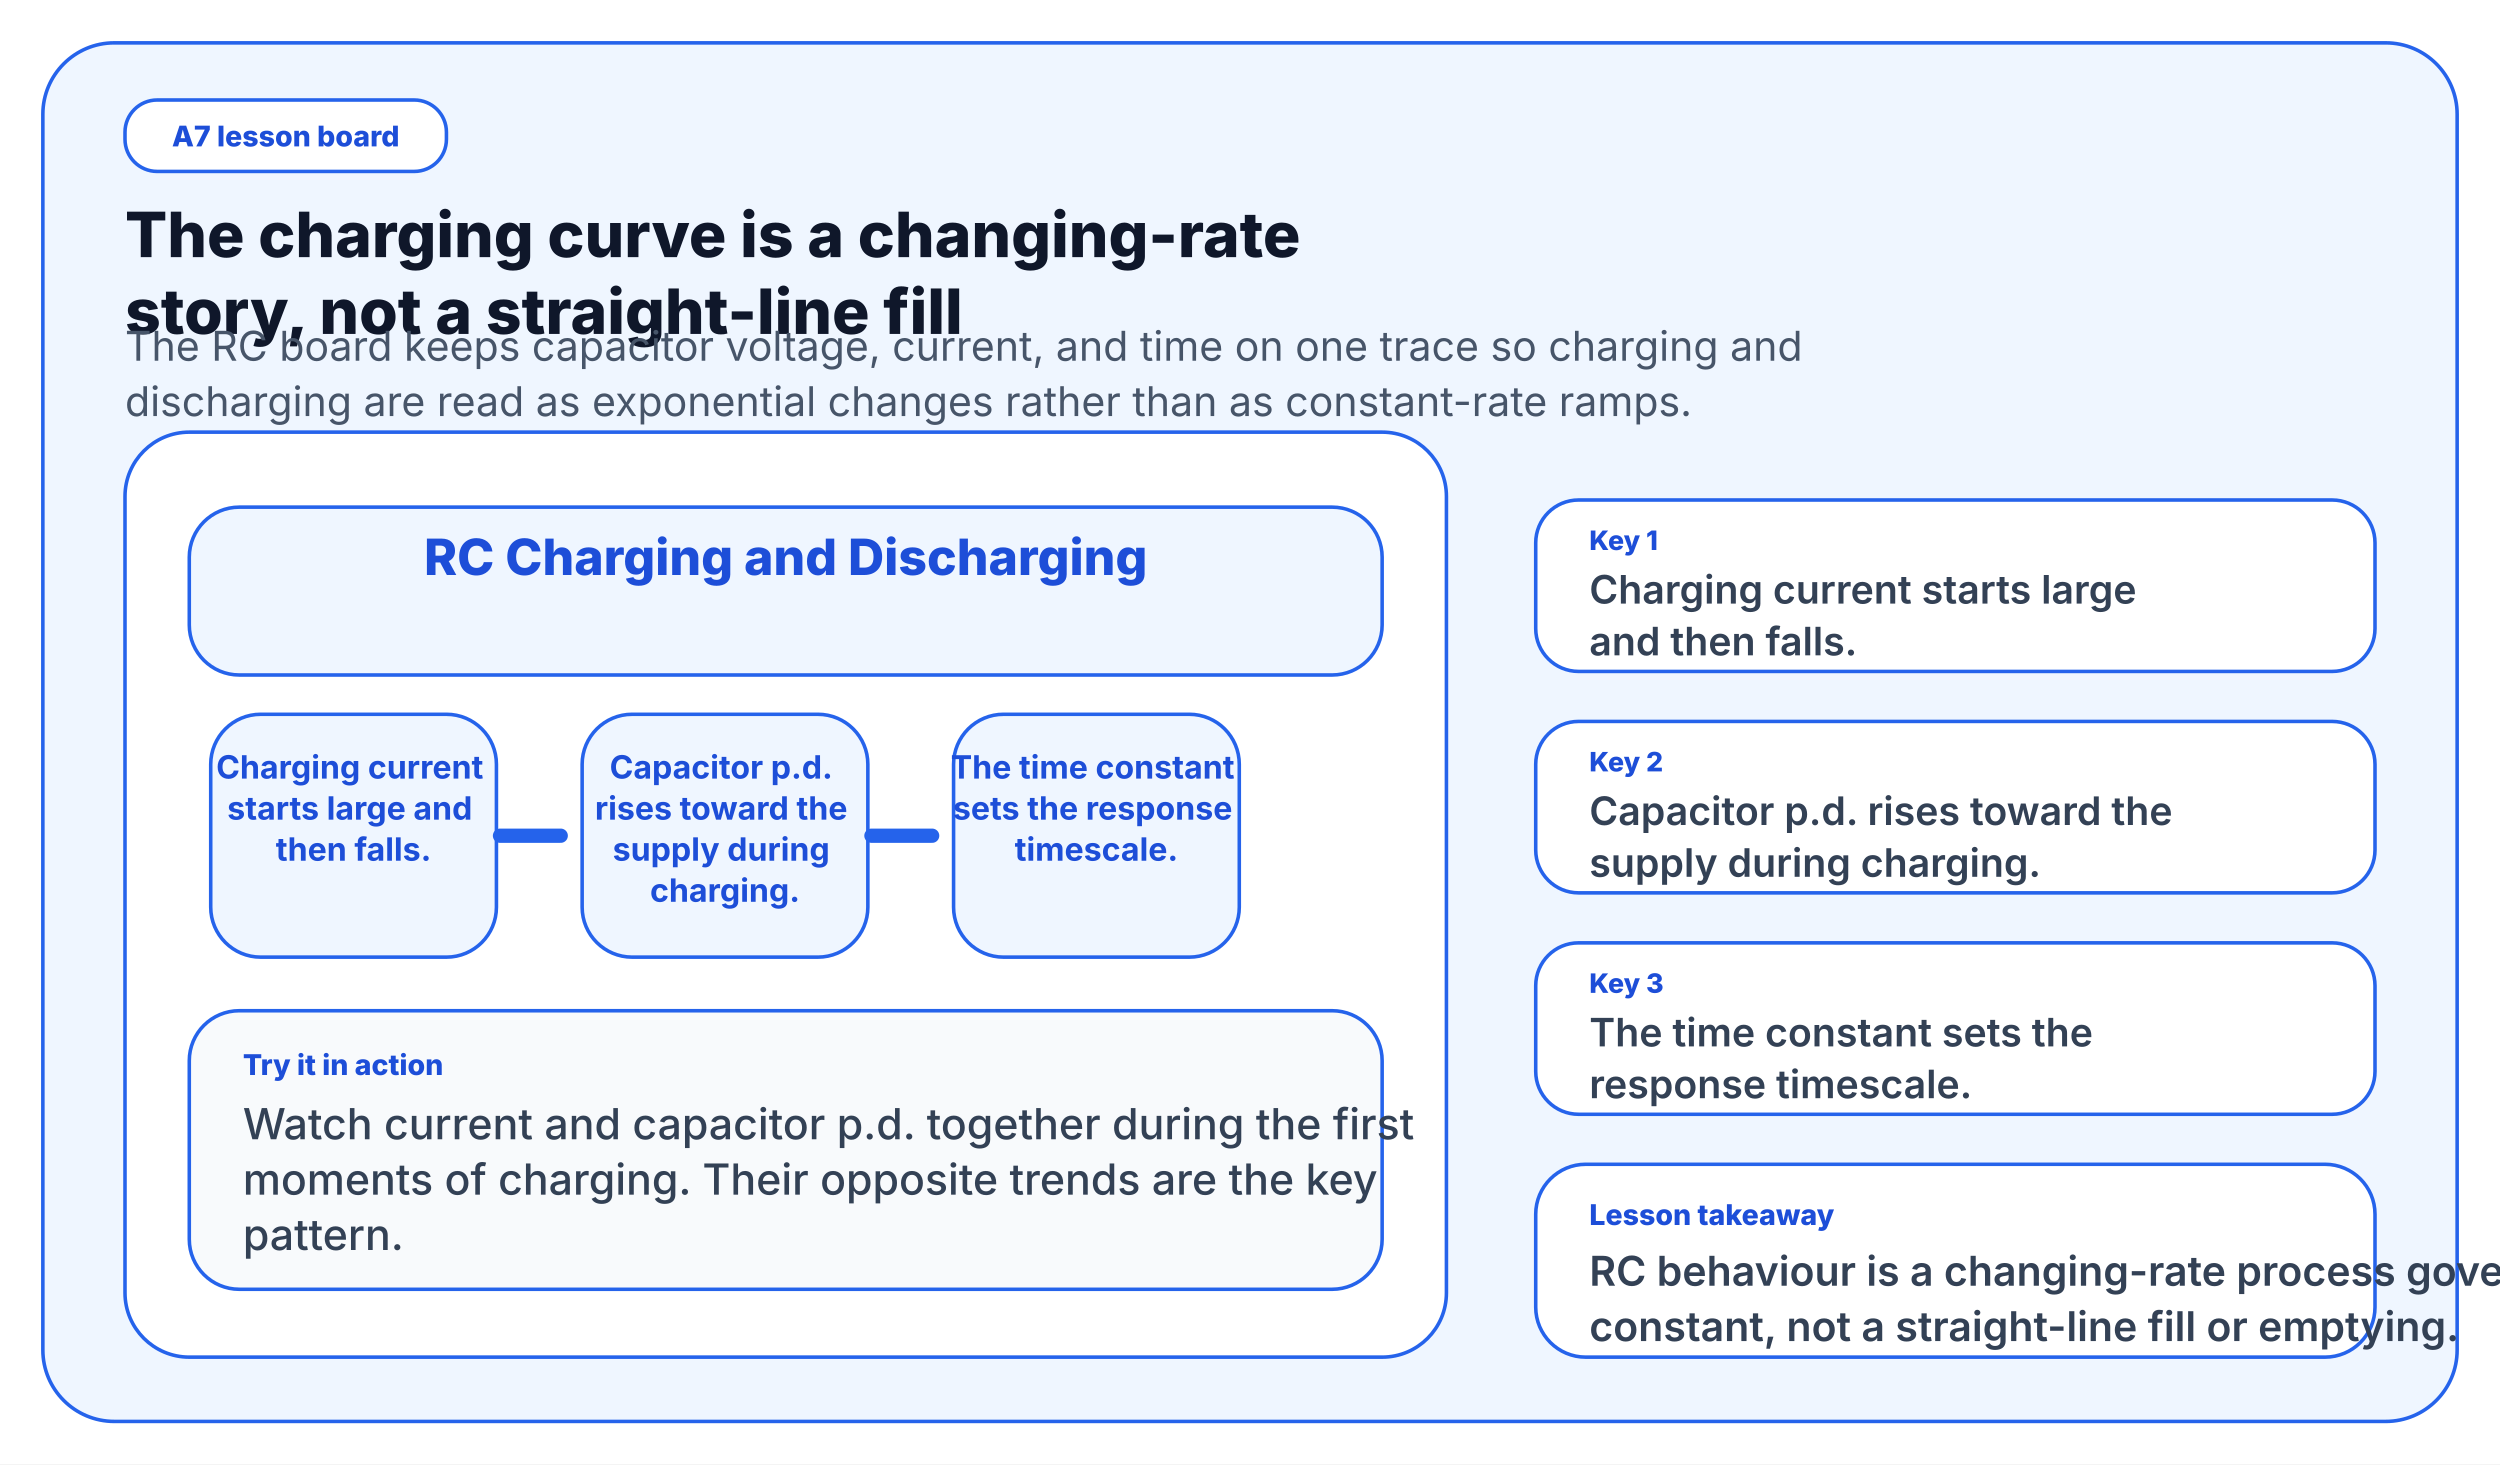
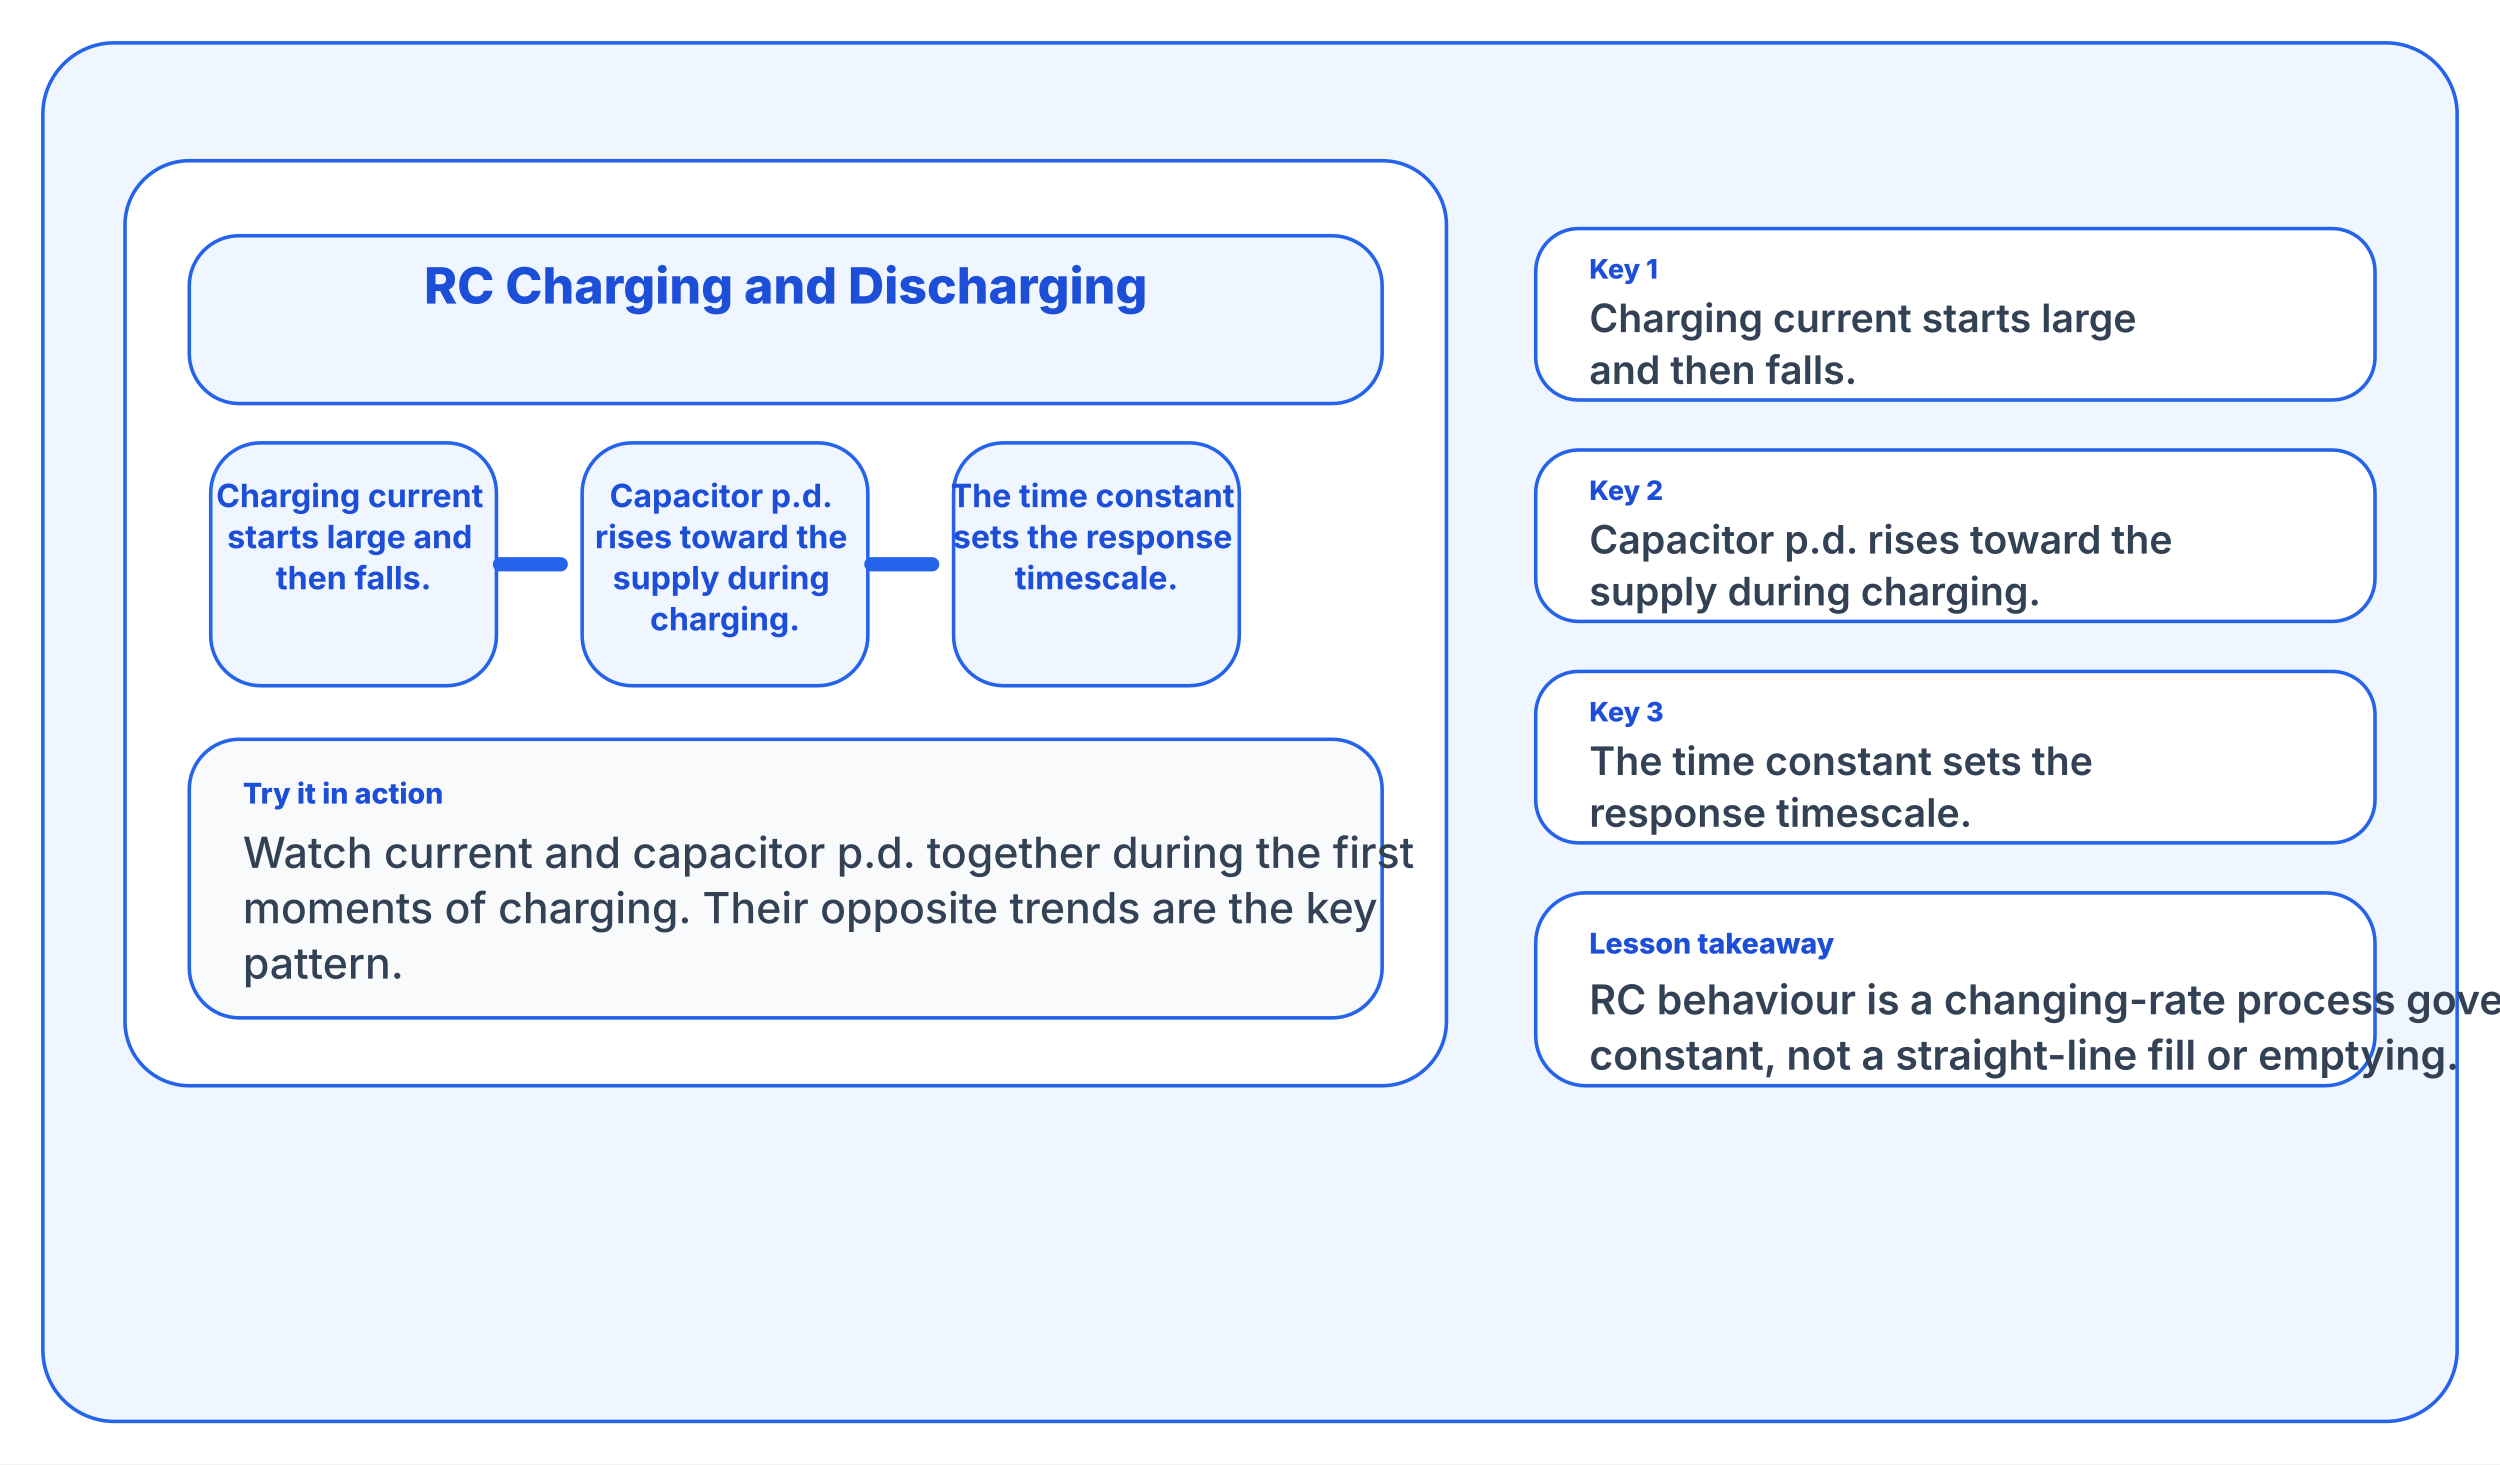
<svg xmlns="http://www.w3.org/2000/svg" width="1400" height="820" viewBox="0 0 1400 820">
  <rect width="1400" height="820" fill="#ffffff" />
  <rect x="24" y="24" width="1352" height="772" rx="40" fill="#eff6ff" stroke="#2563eb" stroke-width="2" />
-   <rect x="70" y="56" width="180" height="40" rx="18" fill="#ffffff" stroke="#2563eb" stroke-width="2" />
-   <text x="160" y="82" fill="#1d4ed8" font-size="16" font-family="Inter, Segoe UI, Arial, sans-serif" font-weight="800" text-anchor="middle">
-     <tspan x="160" dy="0">A7 lesson board</tspan>
-   </text>
-   <text x="70" y="144" fill="#0f172a" font-size="35" font-family="Inter, Segoe UI, Arial, sans-serif" font-weight="800" text-anchor="start">
-     <tspan x="70" dy="0">The charging curve is a changing-rate</tspan>
-     <tspan x="70" dy="43">story, not a straight-line fill</tspan>
-   </text>
-   <text x="70" y="202" fill="#475569" font-size="23" font-family="Inter, Segoe UI, Arial, sans-serif" font-weight="400" text-anchor="start">
-     <tspan x="70" dy="0">The RC board keeps capacitor voltage, current, and time on one trace so charging and</tspan>
-     <tspan x="70" dy="31">discharging are read as exponential changes rather than as constant-rate ramps.</tspan>
-   </text>
-   <rect x="70" y="242" width="740" height="518" rx="36" fill="#ffffff" stroke="#2563eb" stroke-width="2" />
-   <rect x="106" y="284" width="668" height="94" rx="28" fill="#eff6ff" stroke="#2563eb" stroke-width="2" />
-   <text x="440" y="322" fill="#1d4ed8" font-size="28" font-family="Inter, Segoe UI, Arial, sans-serif" font-weight="800" text-anchor="middle">
+   <rect x="70" y="90" width="740" height="518" rx="36" fill="#ffffff" stroke="#2563eb" stroke-width="2" />
+   <rect x="106" y="132" width="668" height="94" rx="28" fill="#eff6ff" stroke="#2563eb" stroke-width="2" />
+   <text x="440" y="170" fill="#1d4ed8" font-size="28" font-family="Inter, Segoe UI, Arial, sans-serif" font-weight="800" text-anchor="middle">
    <tspan x="440" dy="0">RC Charging and Discharging</tspan>
  </text>
-   <rect x="118" y="400" width="160" height="136" rx="28" fill="#eff6ff" stroke="#2563eb" stroke-width="2" />
-   <text x="198" y="436" fill="#1d4ed8" font-size="18" font-family="Inter, Segoe UI, Arial, sans-serif" font-weight="700" text-anchor="middle">
+   <rect x="118" y="248" width="160" height="136" rx="28" fill="#eff6ff" stroke="#2563eb" stroke-width="2" />
+   <text x="198" y="284" fill="#1d4ed8" font-size="18" font-family="Inter, Segoe UI, Arial, sans-serif" font-weight="700" text-anchor="middle">
    <tspan x="198" dy="0">Charging current</tspan>
    <tspan x="198" dy="23">starts large and</tspan>
    <tspan x="198" dy="23">then falls.</tspan>
  </text>
-   <rect x="326" y="400" width="160" height="136" rx="28" fill="#eff6ff" stroke="#2563eb" stroke-width="2" />
-   <text x="406" y="436" fill="#1d4ed8" font-size="18" font-family="Inter, Segoe UI, Arial, sans-serif" font-weight="700" text-anchor="middle">
+   <rect x="326" y="248" width="160" height="136" rx="28" fill="#eff6ff" stroke="#2563eb" stroke-width="2" />
+   <text x="406" y="284" fill="#1d4ed8" font-size="18" font-family="Inter, Segoe UI, Arial, sans-serif" font-weight="700" text-anchor="middle">
    <tspan x="406" dy="0">Capacitor p.d.</tspan>
    <tspan x="406" dy="23">rises toward the</tspan>
    <tspan x="406" dy="23">supply during</tspan>
    <tspan x="406" dy="23">charging.</tspan>
  </text>
-   <rect x="534" y="400" width="160" height="136" rx="28" fill="#eff6ff" stroke="#2563eb" stroke-width="2" />
-   <text x="614" y="436" fill="#1d4ed8" font-size="18" font-family="Inter, Segoe UI, Arial, sans-serif" font-weight="700" text-anchor="middle">
+   <rect x="534" y="248" width="160" height="136" rx="28" fill="#eff6ff" stroke="#2563eb" stroke-width="2" />
+   <text x="614" y="284" fill="#1d4ed8" font-size="18" font-family="Inter, Segoe UI, Arial, sans-serif" font-weight="700" text-anchor="middle">
    <tspan x="614" dy="0">The time constant</tspan>
    <tspan x="614" dy="23">sets the response</tspan>
    <tspan x="614" dy="23">timescale.</tspan>
  </text>
-   <line x1="280" y1="468" x2="314" y2="468" stroke="#2563eb" stroke-width="8" stroke-linecap="round" />
-   <line x1="488" y1="468" x2="522" y2="468" stroke="#2563eb" stroke-width="8" stroke-linecap="round" />
-   <rect x="106" y="566" width="668" height="156" rx="28" fill="#f8fafc" stroke="#2563eb" stroke-width="2" />
-   <text x="136" y="602" fill="#1d4ed8" font-size="16" font-family="Inter, Segoe UI, Arial, sans-serif" font-weight="800" text-anchor="start">
+   <line x1="280" y1="316" x2="314" y2="316" stroke="#2563eb" stroke-width="8" stroke-linecap="round" />
+   <line x1="488" y1="316" x2="522" y2="316" stroke="#2563eb" stroke-width="8" stroke-linecap="round" />
+   <rect x="106" y="414" width="668" height="156" rx="28" fill="#f8fafc" stroke="#2563eb" stroke-width="2" />
+   <text x="136" y="450" fill="#1d4ed8" font-size="16" font-family="Inter, Segoe UI, Arial, sans-serif" font-weight="800" text-anchor="start">
    <tspan x="136" dy="0">Try it in action</tspan>
  </text>
-   <text x="136" y="638" fill="#334155" font-size="24" font-family="Inter, Segoe UI, Arial, sans-serif" font-weight="500" text-anchor="start">
+   <text x="136" y="486" fill="#334155" font-size="24" font-family="Inter, Segoe UI, Arial, sans-serif" font-weight="500" text-anchor="start">
    <tspan x="136" dy="0">Watch current and capacitor p.d. together during the first</tspan>
    <tspan x="136" dy="31">moments of charging. Their opposite trends are the key</tspan>
    <tspan x="136" dy="31">pattern.</tspan>
  </text>
-   <rect x="860" y="280" width="470" height="96" rx="24" fill="#ffffff" stroke="#2563eb" stroke-width="2" />
-   <text x="890" y="308" fill="#1d4ed8" font-size="15" font-family="Inter, Segoe UI, Arial, sans-serif" font-weight="800" text-anchor="start">
+   <rect x="860" y="128" width="470" height="96" rx="24" fill="#ffffff" stroke="#2563eb" stroke-width="2" />
+   <text x="890" y="156" fill="#1d4ed8" font-size="15" font-family="Inter, Segoe UI, Arial, sans-serif" font-weight="800" text-anchor="start">
    <tspan x="890" dy="0">Key 1</tspan>
  </text>
-   <text x="890" y="338" fill="#334155" font-size="22" font-family="Inter, Segoe UI, Arial, sans-serif" font-weight="600" text-anchor="start">
+   <text x="890" y="186" fill="#334155" font-size="22" font-family="Inter, Segoe UI, Arial, sans-serif" font-weight="600" text-anchor="start">
    <tspan x="890" dy="0">Charging current starts large</tspan>
    <tspan x="890" dy="29">and then falls.</tspan>
  </text>
-   <rect x="860" y="404" width="470" height="96" rx="24" fill="#ffffff" stroke="#2563eb" stroke-width="2" />
-   <text x="890" y="432" fill="#1d4ed8" font-size="15" font-family="Inter, Segoe UI, Arial, sans-serif" font-weight="800" text-anchor="start">
+   <rect x="860" y="252" width="470" height="96" rx="24" fill="#ffffff" stroke="#2563eb" stroke-width="2" />
+   <text x="890" y="280" fill="#1d4ed8" font-size="15" font-family="Inter, Segoe UI, Arial, sans-serif" font-weight="800" text-anchor="start">
    <tspan x="890" dy="0">Key 2</tspan>
  </text>
-   <text x="890" y="462" fill="#334155" font-size="22" font-family="Inter, Segoe UI, Arial, sans-serif" font-weight="600" text-anchor="start">
+   <text x="890" y="310" fill="#334155" font-size="22" font-family="Inter, Segoe UI, Arial, sans-serif" font-weight="600" text-anchor="start">
    <tspan x="890" dy="0">Capacitor p.d. rises toward the</tspan>
    <tspan x="890" dy="29">supply during charging.</tspan>
  </text>
-   <rect x="860" y="528" width="470" height="96" rx="24" fill="#ffffff" stroke="#2563eb" stroke-width="2" />
-   <text x="890" y="556" fill="#1d4ed8" font-size="15" font-family="Inter, Segoe UI, Arial, sans-serif" font-weight="800" text-anchor="start">
+   <rect x="860" y="376" width="470" height="96" rx="24" fill="#ffffff" stroke="#2563eb" stroke-width="2" />
+   <text x="890" y="404" fill="#1d4ed8" font-size="15" font-family="Inter, Segoe UI, Arial, sans-serif" font-weight="800" text-anchor="start">
    <tspan x="890" dy="0">Key 3</tspan>
  </text>
-   <text x="890" y="586" fill="#334155" font-size="22" font-family="Inter, Segoe UI, Arial, sans-serif" font-weight="600" text-anchor="start">
+   <text x="890" y="434" fill="#334155" font-size="22" font-family="Inter, Segoe UI, Arial, sans-serif" font-weight="600" text-anchor="start">
    <tspan x="890" dy="0">The time constant sets the</tspan>
    <tspan x="890" dy="29">response timescale.</tspan>
  </text>
-   <rect x="860" y="652" width="470" height="108" rx="28" fill="#ffffff" stroke="#2563eb" stroke-width="2" />
-   <text x="890" y="686" fill="#1d4ed8" font-size="16" font-family="Inter, Segoe UI, Arial, sans-serif" font-weight="800" text-anchor="start">
+   <rect x="860" y="500" width="470" height="108" rx="28" fill="#ffffff" stroke="#2563eb" stroke-width="2" />
+   <text x="890" y="534" fill="#1d4ed8" font-size="16" font-family="Inter, Segoe UI, Arial, sans-serif" font-weight="800" text-anchor="start">
    <tspan x="890" dy="0">Lesson takeaway</tspan>
  </text>
-   <text x="890" y="720" fill="#334155" font-size="23" font-family="Inter, Segoe UI, Arial, sans-serif" font-weight="600" text-anchor="start">
+   <text x="890" y="568" fill="#334155" font-size="23" font-family="Inter, Segoe UI, Arial, sans-serif" font-weight="600" text-anchor="start">
    <tspan x="890" dy="0">RC behaviour is a changing-rate process governed by the time</tspan>
    <tspan x="890" dy="31">constant, not a straight-line fill or emptying.</tspan>
  </text>
</svg>
